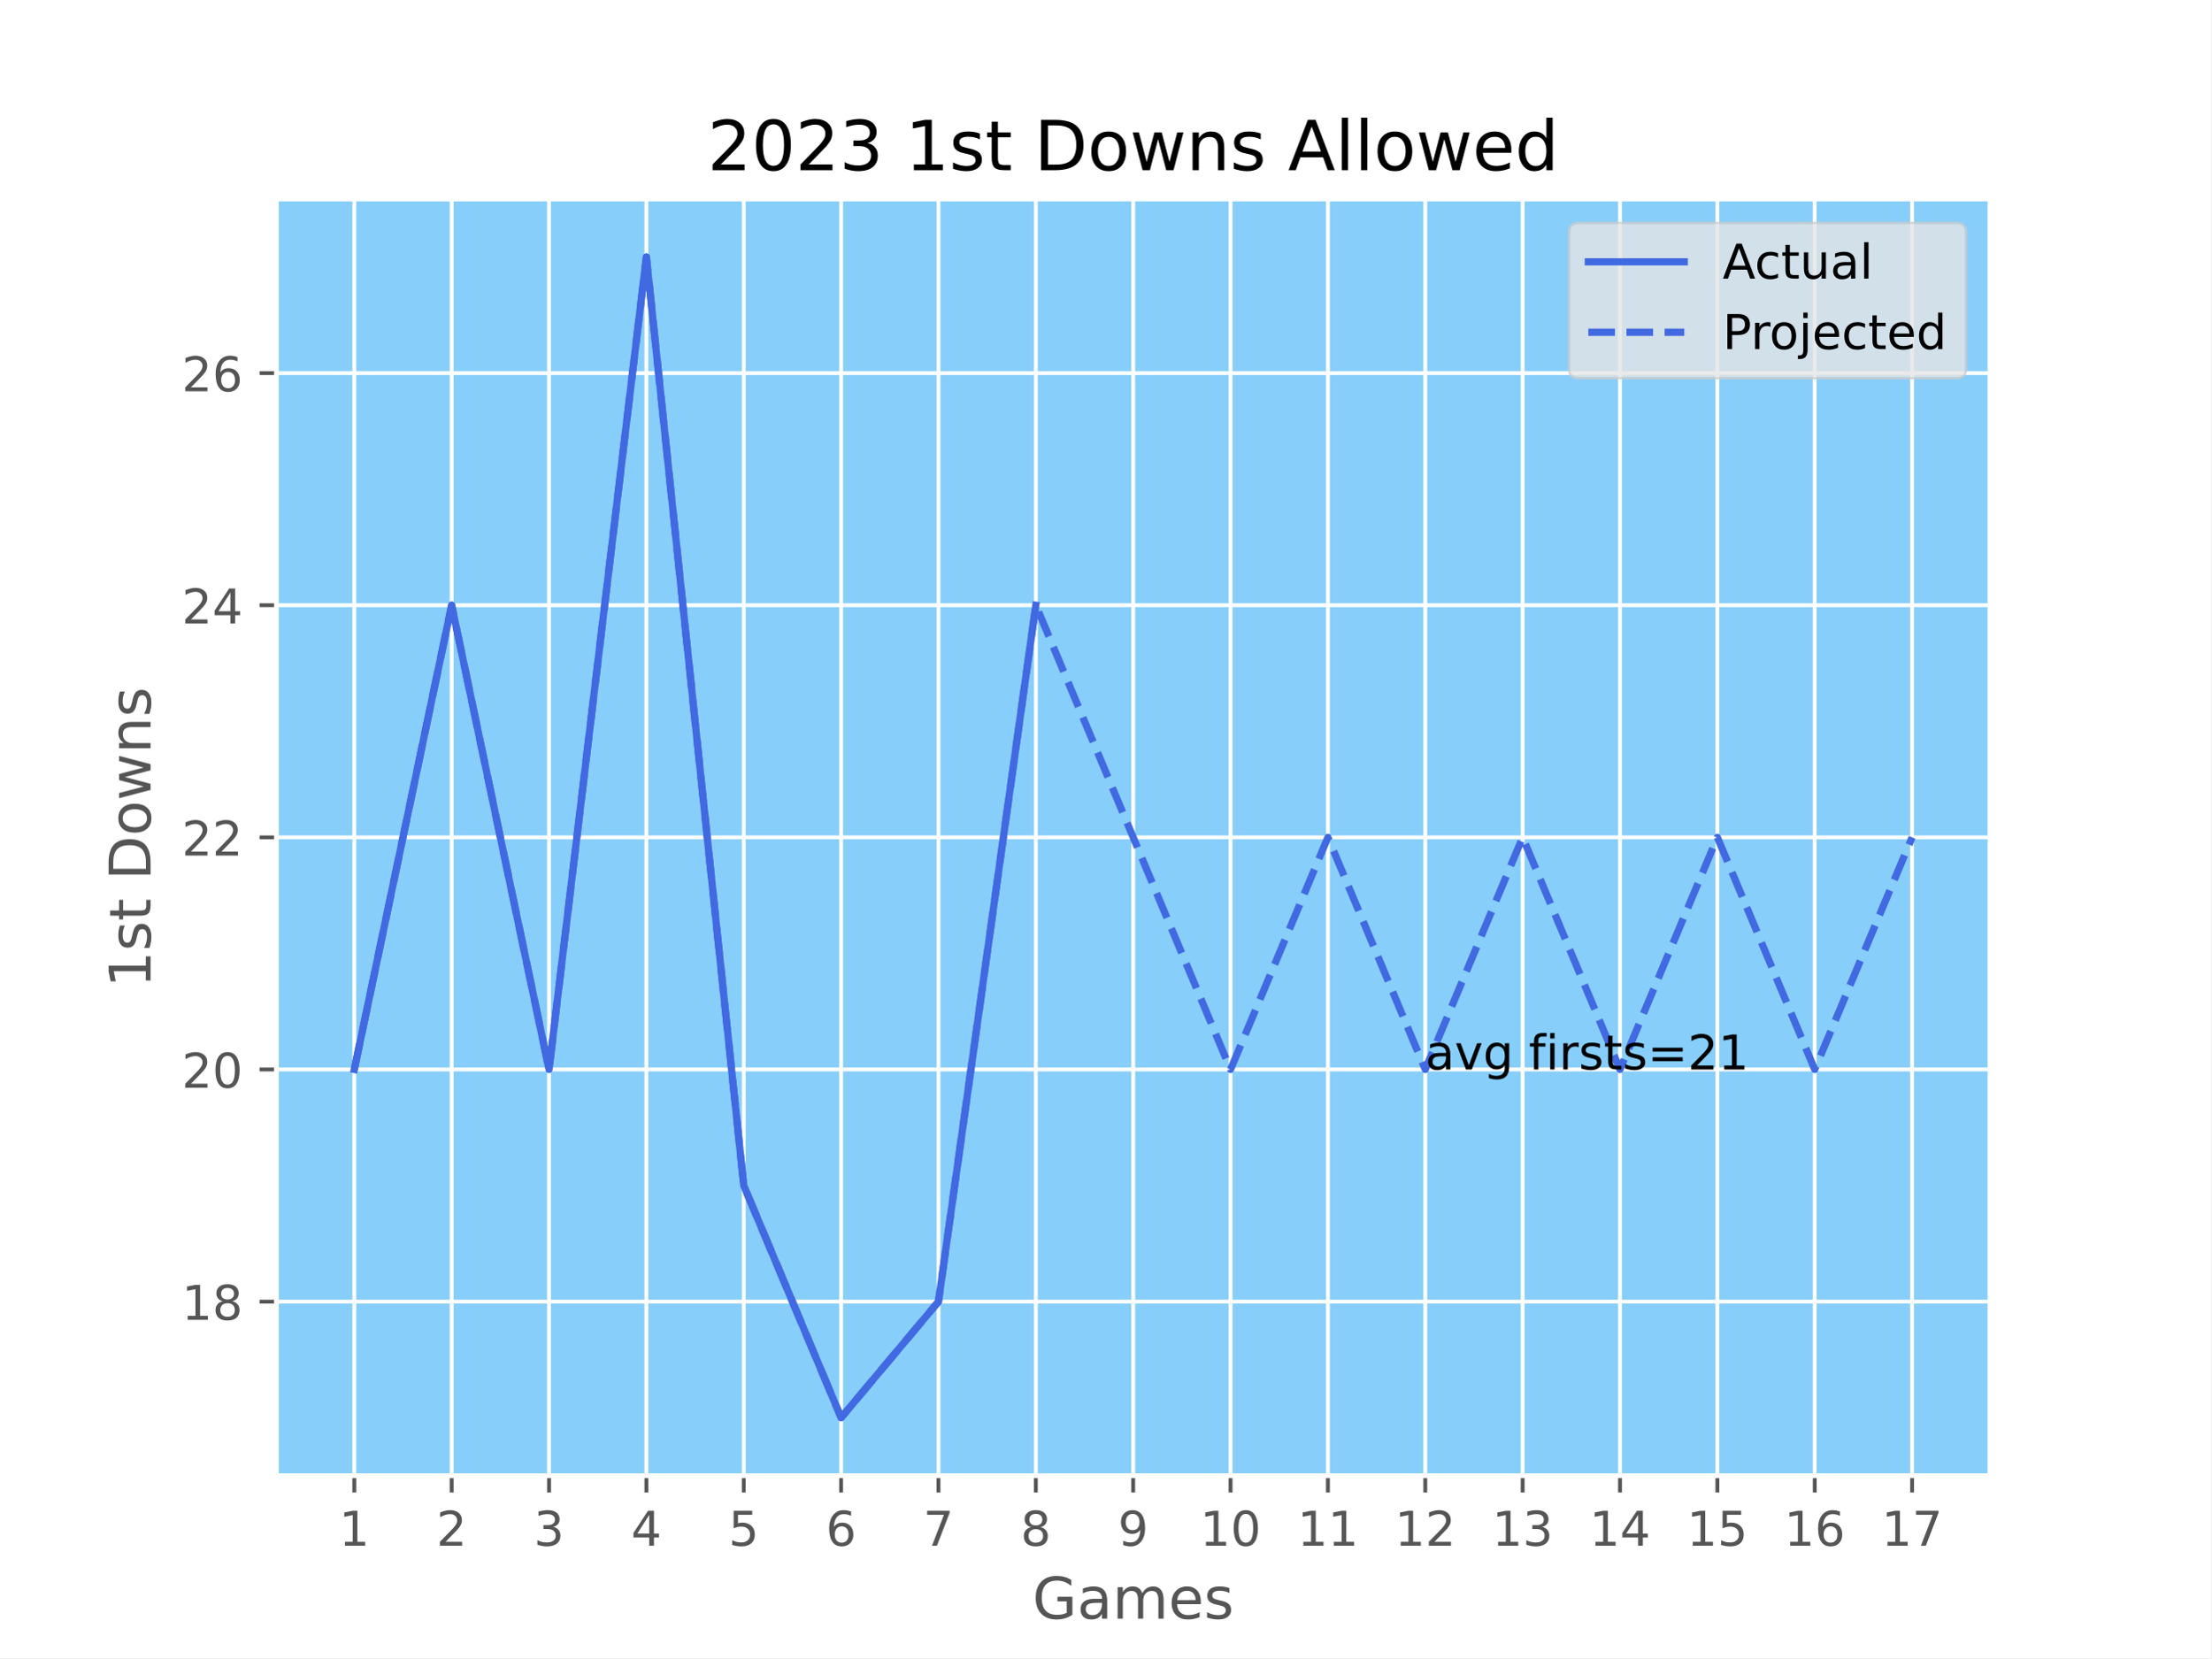
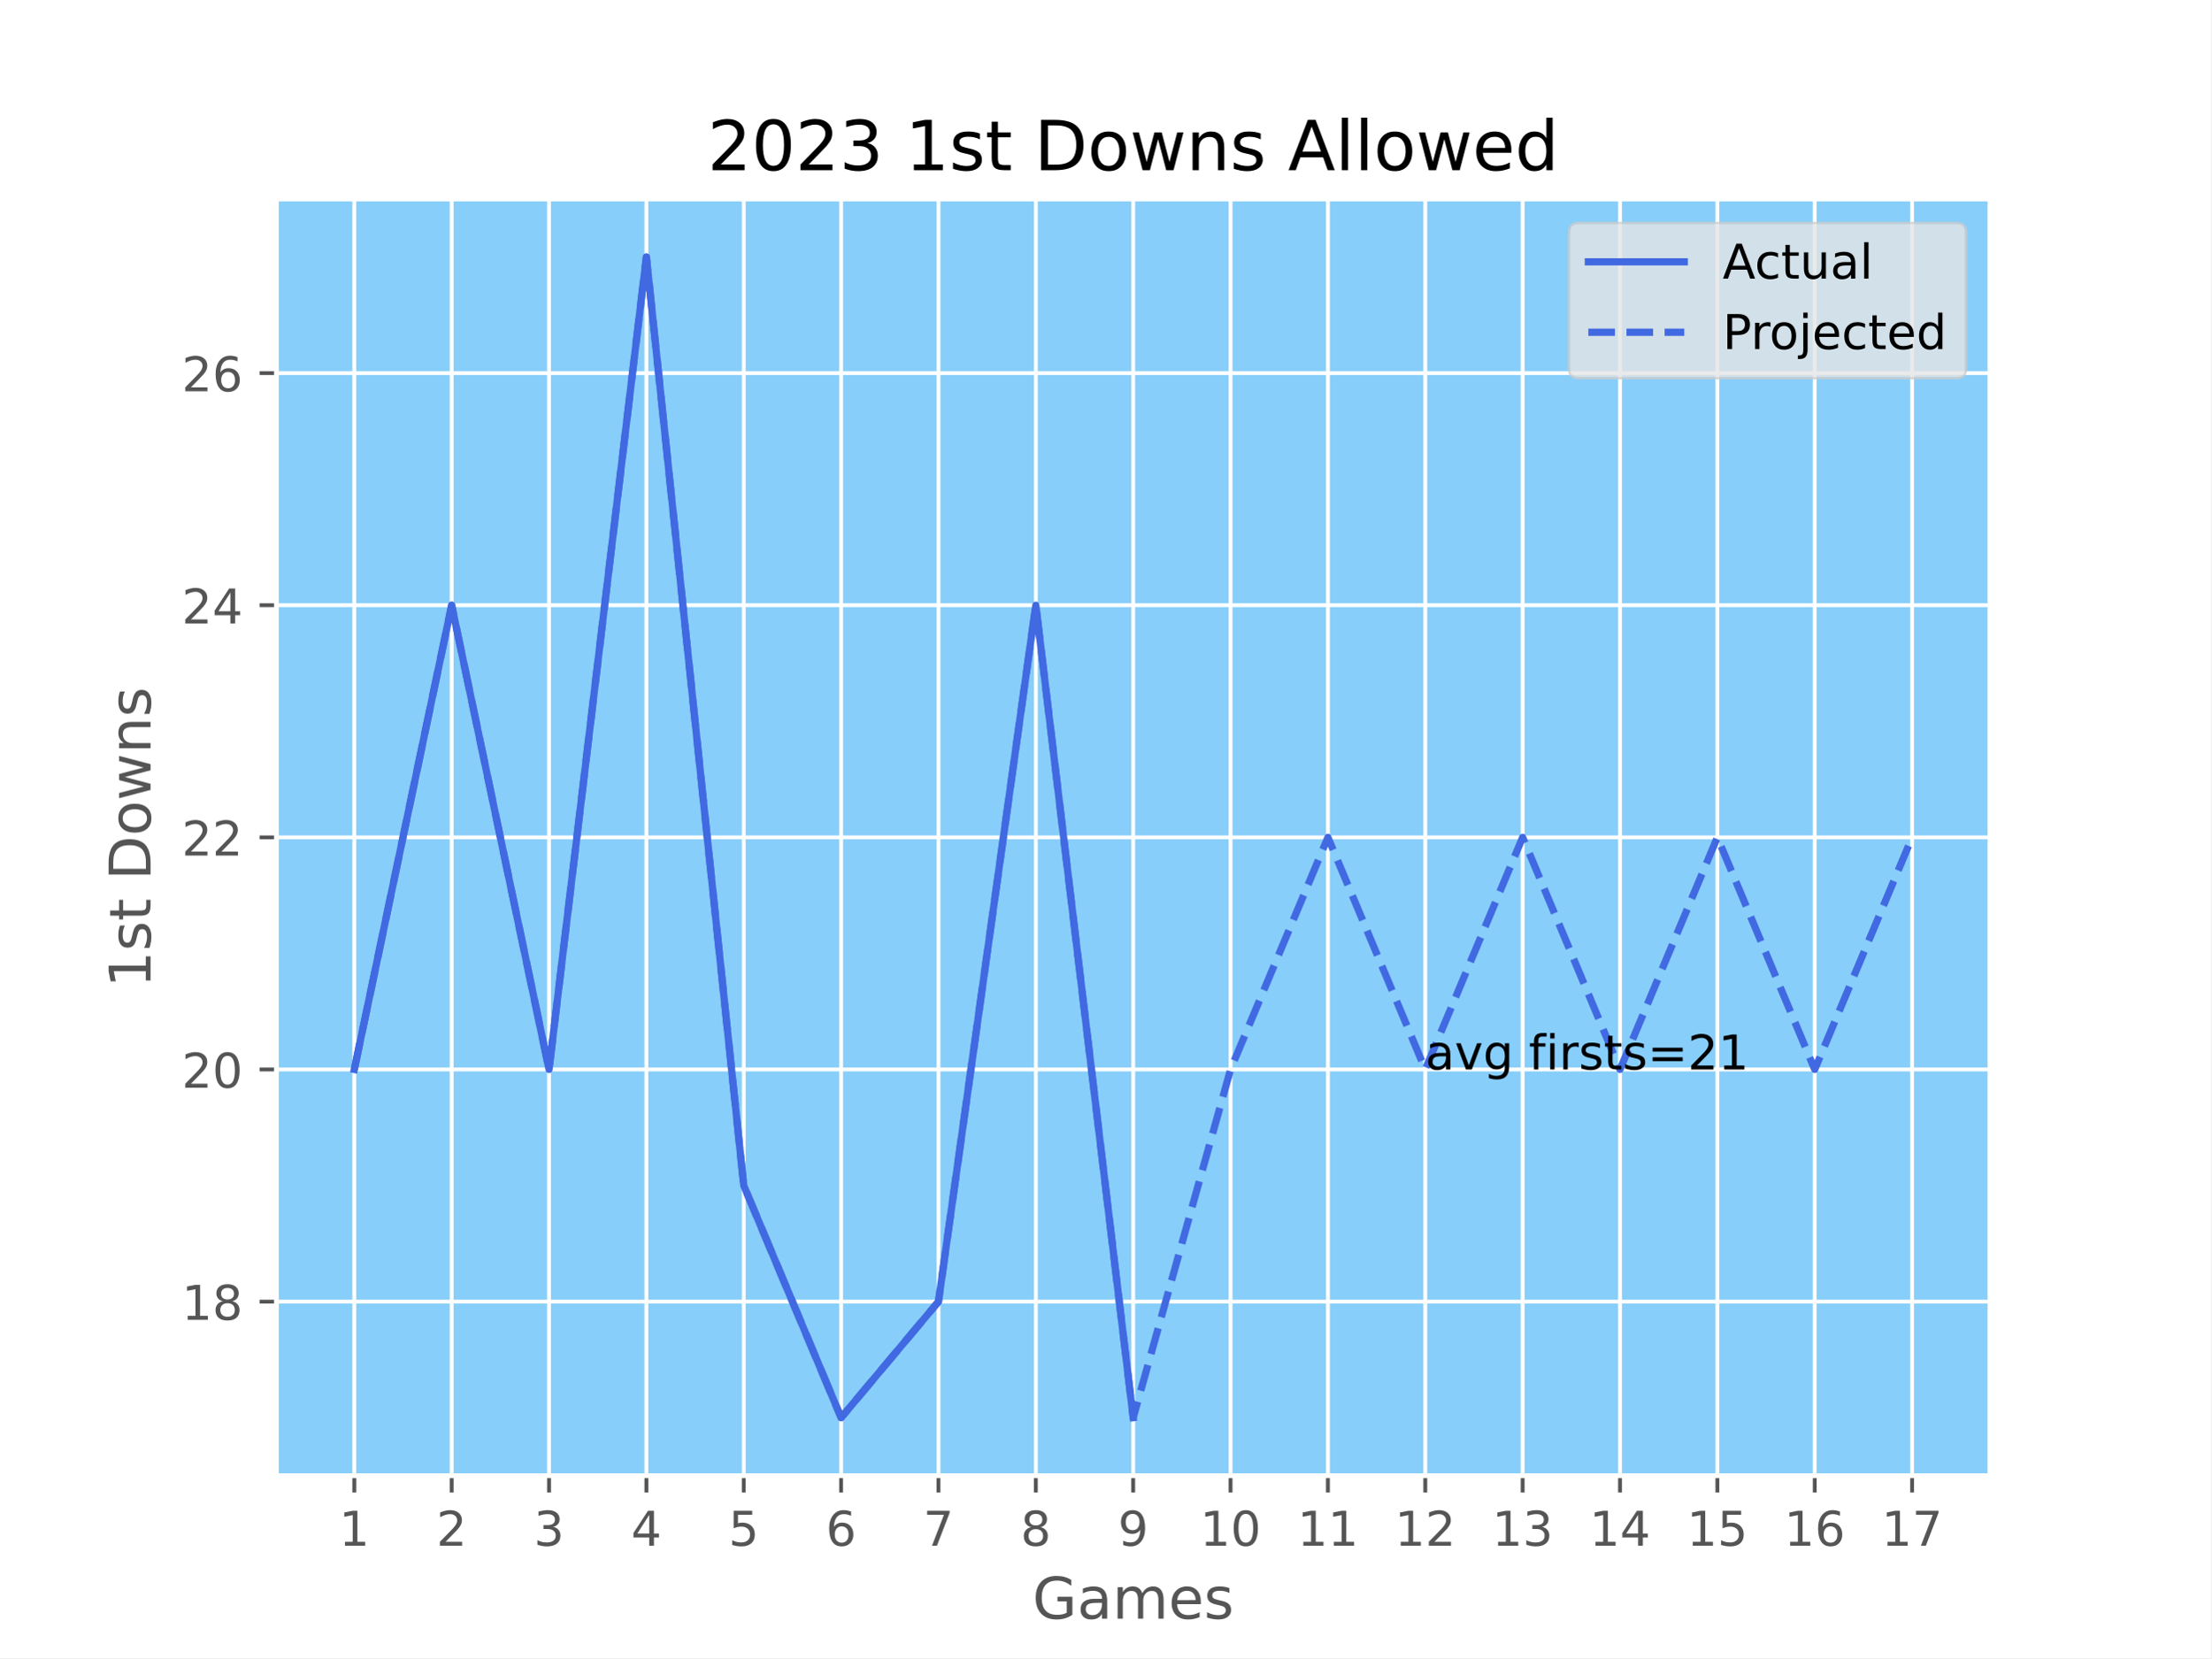
<svg xmlns="http://www.w3.org/2000/svg" xmlns:xlink="http://www.w3.org/1999/xlink" width="460.8pt" height="345.6pt" viewBox="0 0 460.8 345.6" version="1.1">
  <defs>
    <style type="text/css">*{stroke-linejoin: round; stroke-linecap: butt}</style>
  </defs>
  <g id="figure_1">
    <g id="patch_1">
      <path d="M 0 345.6  L 460.8 345.6  L 460.8 0  L 0 0  z " style="fill: #ffffff" />
    </g>
    <g id="axes_1">
      <g id="patch_2">
        <path d="M 57.6 307.584  L 414.72 307.584  L 414.72 41.472  L 57.6 41.472  z " style="fill: #87cefa" />
      </g>
      <g id="matplotlib.axis_1">
        <g id="xtick_1">
          <g id="line2d_1">
-             <path d="M 73.833 307.584  L 73.833 41.472  " clip-path="url(#pf871a8c628)" style="fill: none; stroke: #ffffff; stroke-width: 0.8; stroke-linecap: square" />
+             <path d="M 73.833 307.584  L 73.833 41.472  " clip-path="url(#p7f2a2d3b47)" style="fill: none; stroke: #ffffff; stroke-width: 0.8; stroke-linecap: square" />
          </g>
          <g id="line2d_2">
            <defs>
-               <path id="m448ed2bf64" d="M 0 0  L 0 3.5  " style="stroke: #555555; stroke-width: 0.8" />
+               <path id="md5cf2dadb6" d="M 0 0  L 0 3.5  " style="stroke: #555555; stroke-width: 0.8" />
            </defs>
            <g>
-               <use xlink:href="#m448ed2bf64" x="73.833" y="307.584" style="fill: #555555; stroke: #555555; stroke-width: 0.8" />
+               <use xlink:href="#md5cf2dadb6" x="73.833" y="307.584" style="fill: #555555; stroke: #555555; stroke-width: 0.8" />
            </g>
          </g>
          <g id="text_1">
            <g style="fill: #555555" transform="translate(70.65148 322.1824) scale(0.1 -0.1)">
              <defs>
                <path id="DejaVuSans-31" d="M 794 531  L 1825 531  L 1825 4091  L 703 3866  L 703 4441  L 1819 4666  L 2450 4666  L 2450 531  L 3481 531  L 3481 0  L 794 0  L 794 531  z " transform="scale(0.015625)" />
              </defs>
              <use xlink:href="#DejaVuSans-31" />
            </g>
          </g>
        </g>
        <g id="xtick_2">
          <g id="line2d_3">
-             <path d="M 94.124 307.584  L 94.124 41.472  " clip-path="url(#pf871a8c628)" style="fill: none; stroke: #ffffff; stroke-width: 0.8; stroke-linecap: square" />
+             <path d="M 94.124 307.584  L 94.124 41.472  " clip-path="url(#p7f2a2d3b47)" style="fill: none; stroke: #ffffff; stroke-width: 0.8; stroke-linecap: square" />
          </g>
          <g id="line2d_4">
            <g>
-               <use xlink:href="#m448ed2bf64" x="94.124" y="307.584" style="fill: #555555; stroke: #555555; stroke-width: 0.8" />
+               <use xlink:href="#md5cf2dadb6" x="94.124" y="307.584" style="fill: #555555; stroke: #555555; stroke-width: 0.8" />
            </g>
          </g>
          <g id="text_2">
            <g style="fill: #555555" transform="translate(90.94239 322.1824) scale(0.1 -0.1)">
              <defs>
                <path id="DejaVuSans-32" d="M 1228 531  L 3431 531  L 3431 0  L 469 0  L 469 531  Q 828 903 1448 1529  Q 2069 2156 2228 2338  Q 2531 2678 2651 2914  Q 2772 3150 2772 3378  Q 2772 3750 2511 3984  Q 2250 4219 1831 4219  Q 1534 4219 1204 4116  Q 875 4013 500 3803  L 500 4441  Q 881 4594 1212 4672  Q 1544 4750 1819 4750  Q 2544 4750 2975 4387  Q 3406 4025 3406 3419  Q 3406 3131 3298 2873  Q 3191 2616 2906 2266  Q 2828 2175 2409 1742  Q 1991 1309 1228 531  z " transform="scale(0.015625)" />
              </defs>
              <use xlink:href="#DejaVuSans-32" />
            </g>
          </g>
        </g>
        <g id="xtick_3">
          <g id="line2d_5">
-             <path d="M 114.415 307.584  L 114.415 41.472  " clip-path="url(#pf871a8c628)" style="fill: none; stroke: #ffffff; stroke-width: 0.8; stroke-linecap: square" />
+             <path d="M 114.415 307.584  L 114.415 41.472  " clip-path="url(#p7f2a2d3b47)" style="fill: none; stroke: #ffffff; stroke-width: 0.8; stroke-linecap: square" />
          </g>
          <g id="line2d_6">
            <g>
-               <use xlink:href="#m448ed2bf64" x="114.415" y="307.584" style="fill: #555555; stroke: #555555; stroke-width: 0.8" />
+               <use xlink:href="#md5cf2dadb6" x="114.415" y="307.584" style="fill: #555555; stroke: #555555; stroke-width: 0.8" />
            </g>
          </g>
          <g id="text_3">
            <g style="fill: #555555" transform="translate(111.2333 322.1824) scale(0.1 -0.1)">
              <defs>
                <path id="DejaVuSans-33" d="M 2597 2516  Q 3050 2419 3304 2112  Q 3559 1806 3559 1356  Q 3559 666 3084 287  Q 2609 -91 1734 -91  Q 1441 -91 1130 -33  Q 819 25 488 141  L 488 750  Q 750 597 1062 519  Q 1375 441 1716 441  Q 2309 441 2620 675  Q 2931 909 2931 1356  Q 2931 1769 2642 2001  Q 2353 2234 1838 2234  L 1294 2234  L 1294 2753  L 1863 2753  Q 2328 2753 2575 2939  Q 2822 3125 2822 3475  Q 2822 3834 2567 4026  Q 2313 4219 1838 4219  Q 1578 4219 1281 4162  Q 984 4106 628 3988  L 628 4550  Q 988 4650 1302 4700  Q 1616 4750 1894 4750  Q 2613 4750 3031 4423  Q 3450 4097 3450 3541  Q 3450 3153 3228 2886  Q 3006 2619 2597 2516  z " transform="scale(0.015625)" />
              </defs>
              <use xlink:href="#DejaVuSans-33" />
            </g>
          </g>
        </g>
        <g id="xtick_4">
          <g id="line2d_7">
-             <path d="M 134.705 307.584  L 134.705 41.472  " clip-path="url(#pf871a8c628)" style="fill: none; stroke: #ffffff; stroke-width: 0.8; stroke-linecap: square" />
+             <path d="M 134.705 307.584  L 134.705 41.472  " clip-path="url(#p7f2a2d3b47)" style="fill: none; stroke: #ffffff; stroke-width: 0.8; stroke-linecap: square" />
          </g>
          <g id="line2d_8">
            <g>
-               <use xlink:href="#m448ed2bf64" x="134.705" y="307.584" style="fill: #555555; stroke: #555555; stroke-width: 0.8" />
+               <use xlink:href="#md5cf2dadb6" x="134.705" y="307.584" style="fill: #555555; stroke: #555555; stroke-width: 0.8" />
            </g>
          </g>
          <g id="text_4">
            <g style="fill: #555555" transform="translate(131.5242 322.1824) scale(0.1 -0.1)">
              <defs>
                <path id="DejaVuSans-34" d="M 2419 4116  L 825 1625  L 2419 1625  L 2419 4116  z M 2253 4666  L 3047 4666  L 3047 1625  L 3713 1625  L 3713 1100  L 3047 1100  L 3047 0  L 2419 0  L 2419 1100  L 313 1100  L 313 1709  L 2253 4666  z " transform="scale(0.015625)" />
              </defs>
              <use xlink:href="#DejaVuSans-34" />
            </g>
          </g>
        </g>
        <g id="xtick_5">
          <g id="line2d_9">
-             <path d="M 154.996 307.584  L 154.996 41.472  " clip-path="url(#pf871a8c628)" style="fill: none; stroke: #ffffff; stroke-width: 0.8; stroke-linecap: square" />
+             <path d="M 154.996 307.584  L 154.996 41.472  " clip-path="url(#p7f2a2d3b47)" style="fill: none; stroke: #ffffff; stroke-width: 0.8; stroke-linecap: square" />
          </g>
          <g id="line2d_10">
            <g>
-               <use xlink:href="#m448ed2bf64" x="154.996" y="307.584" style="fill: #555555; stroke: #555555; stroke-width: 0.8" />
+               <use xlink:href="#md5cf2dadb6" x="154.996" y="307.584" style="fill: #555555; stroke: #555555; stroke-width: 0.8" />
            </g>
          </g>
          <g id="text_5">
            <g style="fill: #555555" transform="translate(151.8151 322.1824) scale(0.1 -0.1)">
              <defs>
                <path id="DejaVuSans-35" d="M 691 4666  L 3169 4666  L 3169 4134  L 1269 4134  L 1269 2991  Q 1406 3038 1543 3061  Q 1681 3084 1819 3084  Q 2600 3084 3056 2656  Q 3513 2228 3513 1497  Q 3513 744 3044 326  Q 2575 -91 1722 -91  Q 1428 -91 1123 -41  Q 819 9 494 109  L 494 744  Q 775 591 1075 516  Q 1375 441 1709 441  Q 2250 441 2565 725  Q 2881 1009 2881 1497  Q 2881 1984 2565 2268  Q 2250 2553 1709 2553  Q 1456 2553 1204 2497  Q 953 2441 691 2322  L 691 4666  z " transform="scale(0.015625)" />
              </defs>
              <use xlink:href="#DejaVuSans-35" />
            </g>
          </g>
        </g>
        <g id="xtick_6">
          <g id="line2d_11">
-             <path d="M 175.287 307.584  L 175.287 41.472  " clip-path="url(#pf871a8c628)" style="fill: none; stroke: #ffffff; stroke-width: 0.8; stroke-linecap: square" />
+             <path d="M 175.287 307.584  L 175.287 41.472  " clip-path="url(#p7f2a2d3b47)" style="fill: none; stroke: #ffffff; stroke-width: 0.8; stroke-linecap: square" />
          </g>
          <g id="line2d_12">
            <g>
-               <use xlink:href="#m448ed2bf64" x="175.287" y="307.584" style="fill: #555555; stroke: #555555; stroke-width: 0.8" />
+               <use xlink:href="#md5cf2dadb6" x="175.287" y="307.584" style="fill: #555555; stroke: #555555; stroke-width: 0.8" />
            </g>
          </g>
          <g id="text_6">
            <g style="fill: #555555" transform="translate(172.106 322.1824) scale(0.1 -0.1)">
              <defs>
                <path id="DejaVuSans-36" d="M 2113 2584  Q 1688 2584 1439 2293  Q 1191 2003 1191 1497  Q 1191 994 1439 701  Q 1688 409 2113 409  Q 2538 409 2786 701  Q 3034 994 3034 1497  Q 3034 2003 2786 2293  Q 2538 2584 2113 2584  z M 3366 4563  L 3366 3988  Q 3128 4100 2886 4159  Q 2644 4219 2406 4219  Q 1781 4219 1451 3797  Q 1122 3375 1075 2522  Q 1259 2794 1537 2939  Q 1816 3084 2150 3084  Q 2853 3084 3261 2657  Q 3669 2231 3669 1497  Q 3669 778 3244 343  Q 2819 -91 2113 -91  Q 1303 -91 875 529  Q 447 1150 447 2328  Q 447 3434 972 4092  Q 1497 4750 2381 4750  Q 2619 4750 2861 4703  Q 3103 4656 3366 4563  z " transform="scale(0.015625)" />
              </defs>
              <use xlink:href="#DejaVuSans-36" />
            </g>
          </g>
        </g>
        <g id="xtick_7">
          <g id="line2d_13">
-             <path d="M 195.578 307.584  L 195.578 41.472  " clip-path="url(#pf871a8c628)" style="fill: none; stroke: #ffffff; stroke-width: 0.8; stroke-linecap: square" />
+             <path d="M 195.578 307.584  L 195.578 41.472  " clip-path="url(#p7f2a2d3b47)" style="fill: none; stroke: #ffffff; stroke-width: 0.8; stroke-linecap: square" />
          </g>
          <g id="line2d_14">
            <g>
-               <use xlink:href="#m448ed2bf64" x="195.578" y="307.584" style="fill: #555555; stroke: #555555; stroke-width: 0.8" />
+               <use xlink:href="#md5cf2dadb6" x="195.578" y="307.584" style="fill: #555555; stroke: #555555; stroke-width: 0.8" />
            </g>
          </g>
          <g id="text_7">
            <g style="fill: #555555" transform="translate(192.3969 322.1824) scale(0.1 -0.1)">
              <defs>
                <path id="DejaVuSans-37" d="M 525 4666  L 3525 4666  L 3525 4397  L 1831 0  L 1172 0  L 2766 4134  L 525 4134  L 525 4666  z " transform="scale(0.015625)" />
              </defs>
              <use xlink:href="#DejaVuSans-37" />
            </g>
          </g>
        </g>
        <g id="xtick_8">
          <g id="line2d_15">
-             <path d="M 215.869 307.584  L 215.869 41.472  " clip-path="url(#pf871a8c628)" style="fill: none; stroke: #ffffff; stroke-width: 0.8; stroke-linecap: square" />
+             <path d="M 215.869 307.584  L 215.869 41.472  " clip-path="url(#p7f2a2d3b47)" style="fill: none; stroke: #ffffff; stroke-width: 0.8; stroke-linecap: square" />
          </g>
          <g id="line2d_16">
            <g>
-               <use xlink:href="#m448ed2bf64" x="215.869" y="307.584" style="fill: #555555; stroke: #555555; stroke-width: 0.8" />
+               <use xlink:href="#md5cf2dadb6" x="215.869" y="307.584" style="fill: #555555; stroke: #555555; stroke-width: 0.8" />
            </g>
          </g>
          <g id="text_8">
            <g style="fill: #555555" transform="translate(212.6878 322.1824) scale(0.1 -0.1)">
              <defs>
                <path id="DejaVuSans-38" d="M 2034 2216  Q 1584 2216 1326 1975  Q 1069 1734 1069 1313  Q 1069 891 1326 650  Q 1584 409 2034 409  Q 2484 409 2743 651  Q 3003 894 3003 1313  Q 3003 1734 2745 1975  Q 2488 2216 2034 2216  z M 1403 2484  Q 997 2584 770 2862  Q 544 3141 544 3541  Q 544 4100 942 4425  Q 1341 4750 2034 4750  Q 2731 4750 3128 4425  Q 3525 4100 3525 3541  Q 3525 3141 3298 2862  Q 3072 2584 2669 2484  Q 3125 2378 3379 2068  Q 3634 1759 3634 1313  Q 3634 634 3220 271  Q 2806 -91 2034 -91  Q 1263 -91 848 271  Q 434 634 434 1313  Q 434 1759 690 2068  Q 947 2378 1403 2484  z M 1172 3481  Q 1172 3119 1398 2916  Q 1625 2713 2034 2713  Q 2441 2713 2670 2916  Q 2900 3119 2900 3481  Q 2900 3844 2670 4047  Q 2441 4250 2034 4250  Q 1625 4250 1398 4047  Q 1172 3844 1172 3481  z " transform="scale(0.015625)" />
              </defs>
              <use xlink:href="#DejaVuSans-38" />
            </g>
          </g>
        </g>
        <g id="xtick_9">
          <g id="line2d_17">
-             <path d="M 236.16 307.584  L 236.16 41.472  " clip-path="url(#pf871a8c628)" style="fill: none; stroke: #ffffff; stroke-width: 0.8; stroke-linecap: square" />
+             <path d="M 236.16 307.584  L 236.16 41.472  " clip-path="url(#p7f2a2d3b47)" style="fill: none; stroke: #ffffff; stroke-width: 0.8; stroke-linecap: square" />
          </g>
          <g id="line2d_18">
            <g>
-               <use xlink:href="#m448ed2bf64" x="236.16" y="307.584" style="fill: #555555; stroke: #555555; stroke-width: 0.8" />
+               <use xlink:href="#md5cf2dadb6" x="236.16" y="307.584" style="fill: #555555; stroke: #555555; stroke-width: 0.8" />
            </g>
          </g>
          <g id="text_9">
            <g style="fill: #555555" transform="translate(232.9787 322.1824) scale(0.1 -0.1)">
              <defs>
                <path id="DejaVuSans-39" d="M 703 97  L 703 672  Q 941 559 1184 500  Q 1428 441 1663 441  Q 2288 441 2617 861  Q 2947 1281 2994 2138  Q 2813 1869 2534 1725  Q 2256 1581 1919 1581  Q 1219 1581 811 2004  Q 403 2428 403 3163  Q 403 3881 828 4315  Q 1253 4750 1959 4750  Q 2769 4750 3195 4129  Q 3622 3509 3622 2328  Q 3622 1225 3098 567  Q 2575 -91 1691 -91  Q 1453 -91 1209 -44  Q 966 3 703 97  z M 1959 2075  Q 2384 2075 2632 2365  Q 2881 2656 2881 3163  Q 2881 3666 2632 3958  Q 2384 4250 1959 4250  Q 1534 4250 1286 3958  Q 1038 3666 1038 3163  Q 1038 2656 1286 2365  Q 1534 2075 1959 2075  z " transform="scale(0.015625)" />
              </defs>
              <use xlink:href="#DejaVuSans-39" />
            </g>
          </g>
        </g>
        <g id="xtick_10">
          <g id="line2d_19">
-             <path d="M 256.451 307.584  L 256.451 41.472  " clip-path="url(#pf871a8c628)" style="fill: none; stroke: #ffffff; stroke-width: 0.8; stroke-linecap: square" />
+             <path d="M 256.451 307.584  L 256.451 41.472  " clip-path="url(#p7f2a2d3b47)" style="fill: none; stroke: #ffffff; stroke-width: 0.8; stroke-linecap: square" />
          </g>
          <g id="line2d_20">
            <g>
-               <use xlink:href="#m448ed2bf64" x="256.451" y="307.584" style="fill: #555555; stroke: #555555; stroke-width: 0.8" />
+               <use xlink:href="#md5cf2dadb6" x="256.451" y="307.584" style="fill: #555555; stroke: #555555; stroke-width: 0.8" />
            </g>
          </g>
          <g id="text_10">
            <g style="fill: #555555" transform="translate(250.0884 322.1824) scale(0.1 -0.1)">
              <defs>
                <path id="DejaVuSans-30" d="M 2034 4250  Q 1547 4250 1301 3770  Q 1056 3291 1056 2328  Q 1056 1369 1301 889  Q 1547 409 2034 409  Q 2525 409 2770 889  Q 3016 1369 3016 2328  Q 3016 3291 2770 3770  Q 2525 4250 2034 4250  z M 2034 4750  Q 2819 4750 3233 4129  Q 3647 3509 3647 2328  Q 3647 1150 3233 529  Q 2819 -91 2034 -91  Q 1250 -91 836 529  Q 422 1150 422 2328  Q 422 3509 836 4129  Q 1250 4750 2034 4750  z " transform="scale(0.015625)" />
              </defs>
              <use xlink:href="#DejaVuSans-31" />
              <use xlink:href="#DejaVuSans-30" x="63.623" />
            </g>
          </g>
        </g>
        <g id="xtick_11">
          <g id="line2d_21">
-             <path d="M 276.742 307.584  L 276.742 41.472  " clip-path="url(#pf871a8c628)" style="fill: none; stroke: #ffffff; stroke-width: 0.8; stroke-linecap: square" />
+             <path d="M 276.742 307.584  L 276.742 41.472  " clip-path="url(#p7f2a2d3b47)" style="fill: none; stroke: #ffffff; stroke-width: 0.8; stroke-linecap: square" />
          </g>
          <g id="line2d_22">
            <g>
-               <use xlink:href="#m448ed2bf64" x="276.742" y="307.584" style="fill: #555555; stroke: #555555; stroke-width: 0.8" />
+               <use xlink:href="#md5cf2dadb6" x="276.742" y="307.584" style="fill: #555555; stroke: #555555; stroke-width: 0.8" />
            </g>
          </g>
          <g id="text_11">
            <g style="fill: #555555" transform="translate(270.3793 322.1824) scale(0.1 -0.1)">
              <use xlink:href="#DejaVuSans-31" />
              <use xlink:href="#DejaVuSans-31" x="63.623" />
            </g>
          </g>
        </g>
        <g id="xtick_12">
          <g id="line2d_23">
-             <path d="M 297.033 307.584  L 297.033 41.472  " clip-path="url(#pf871a8c628)" style="fill: none; stroke: #ffffff; stroke-width: 0.8; stroke-linecap: square" />
+             <path d="M 297.033 307.584  L 297.033 41.472  " clip-path="url(#p7f2a2d3b47)" style="fill: none; stroke: #ffffff; stroke-width: 0.8; stroke-linecap: square" />
          </g>
          <g id="line2d_24">
            <g>
-               <use xlink:href="#m448ed2bf64" x="297.033" y="307.584" style="fill: #555555; stroke: #555555; stroke-width: 0.8" />
+               <use xlink:href="#md5cf2dadb6" x="297.033" y="307.584" style="fill: #555555; stroke: #555555; stroke-width: 0.8" />
            </g>
          </g>
          <g id="text_12">
            <g style="fill: #555555" transform="translate(290.6702 322.1824) scale(0.1 -0.1)">
              <use xlink:href="#DejaVuSans-31" />
              <use xlink:href="#DejaVuSans-32" x="63.623" />
            </g>
          </g>
        </g>
        <g id="xtick_13">
          <g id="line2d_25">
-             <path d="M 317.324 307.584  L 317.324 41.472  " clip-path="url(#pf871a8c628)" style="fill: none; stroke: #ffffff; stroke-width: 0.8; stroke-linecap: square" />
+             <path d="M 317.324 307.584  L 317.324 41.472  " clip-path="url(#p7f2a2d3b47)" style="fill: none; stroke: #ffffff; stroke-width: 0.8; stroke-linecap: square" />
          </g>
          <g id="line2d_26">
            <g>
-               <use xlink:href="#m448ed2bf64" x="317.324" y="307.584" style="fill: #555555; stroke: #555555; stroke-width: 0.8" />
+               <use xlink:href="#md5cf2dadb6" x="317.324" y="307.584" style="fill: #555555; stroke: #555555; stroke-width: 0.8" />
            </g>
          </g>
          <g id="text_13">
            <g style="fill: #555555" transform="translate(310.9611 322.1824) scale(0.1 -0.1)">
              <use xlink:href="#DejaVuSans-31" />
              <use xlink:href="#DejaVuSans-33" x="63.623" />
            </g>
          </g>
        </g>
        <g id="xtick_14">
          <g id="line2d_27">
-             <path d="M 337.615 307.584  L 337.615 41.472  " clip-path="url(#pf871a8c628)" style="fill: none; stroke: #ffffff; stroke-width: 0.8; stroke-linecap: square" />
+             <path d="M 337.615 307.584  L 337.615 41.472  " clip-path="url(#p7f2a2d3b47)" style="fill: none; stroke: #ffffff; stroke-width: 0.8; stroke-linecap: square" />
          </g>
          <g id="line2d_28">
            <g>
-               <use xlink:href="#m448ed2bf64" x="337.615" y="307.584" style="fill: #555555; stroke: #555555; stroke-width: 0.8" />
+               <use xlink:href="#md5cf2dadb6" x="337.615" y="307.584" style="fill: #555555; stroke: #555555; stroke-width: 0.8" />
            </g>
          </g>
          <g id="text_14">
            <g style="fill: #555555" transform="translate(331.252 322.1824) scale(0.1 -0.1)">
              <use xlink:href="#DejaVuSans-31" />
              <use xlink:href="#DejaVuSans-34" x="63.623" />
            </g>
          </g>
        </g>
        <g id="xtick_15">
          <g id="line2d_29">
-             <path d="M 357.905 307.584  L 357.905 41.472  " clip-path="url(#pf871a8c628)" style="fill: none; stroke: #ffffff; stroke-width: 0.8; stroke-linecap: square" />
+             <path d="M 357.905 307.584  L 357.905 41.472  " clip-path="url(#p7f2a2d3b47)" style="fill: none; stroke: #ffffff; stroke-width: 0.8; stroke-linecap: square" />
          </g>
          <g id="line2d_30">
            <g>
-               <use xlink:href="#m448ed2bf64" x="357.905" y="307.584" style="fill: #555555; stroke: #555555; stroke-width: 0.8" />
+               <use xlink:href="#md5cf2dadb6" x="357.905" y="307.584" style="fill: #555555; stroke: #555555; stroke-width: 0.8" />
            </g>
          </g>
          <g id="text_15">
            <g style="fill: #555555" transform="translate(351.543 322.1824) scale(0.1 -0.1)">
              <use xlink:href="#DejaVuSans-31" />
              <use xlink:href="#DejaVuSans-35" x="63.623" />
            </g>
          </g>
        </g>
        <g id="xtick_16">
          <g id="line2d_31">
-             <path d="M 378.196 307.584  L 378.196 41.472  " clip-path="url(#pf871a8c628)" style="fill: none; stroke: #ffffff; stroke-width: 0.8; stroke-linecap: square" />
+             <path d="M 378.196 307.584  L 378.196 41.472  " clip-path="url(#p7f2a2d3b47)" style="fill: none; stroke: #ffffff; stroke-width: 0.8; stroke-linecap: square" />
          </g>
          <g id="line2d_32">
            <g>
-               <use xlink:href="#m448ed2bf64" x="378.196" y="307.584" style="fill: #555555; stroke: #555555; stroke-width: 0.8" />
+               <use xlink:href="#md5cf2dadb6" x="378.196" y="307.584" style="fill: #555555; stroke: #555555; stroke-width: 0.8" />
            </g>
          </g>
          <g id="text_16">
            <g style="fill: #555555" transform="translate(371.8339 322.1824) scale(0.1 -0.1)">
              <use xlink:href="#DejaVuSans-31" />
              <use xlink:href="#DejaVuSans-36" x="63.623" />
            </g>
          </g>
        </g>
        <g id="xtick_17">
          <g id="line2d_33">
-             <path d="M 398.487 307.584  L 398.487 41.472  " clip-path="url(#pf871a8c628)" style="fill: none; stroke: #ffffff; stroke-width: 0.8; stroke-linecap: square" />
+             <path d="M 398.487 307.584  L 398.487 41.472  " clip-path="url(#p7f2a2d3b47)" style="fill: none; stroke: #ffffff; stroke-width: 0.8; stroke-linecap: square" />
          </g>
          <g id="line2d_34">
            <g>
-               <use xlink:href="#m448ed2bf64" x="398.487" y="307.584" style="fill: #555555; stroke: #555555; stroke-width: 0.8" />
+               <use xlink:href="#md5cf2dadb6" x="398.487" y="307.584" style="fill: #555555; stroke: #555555; stroke-width: 0.8" />
            </g>
          </g>
          <g id="text_17">
            <g style="fill: #555555" transform="translate(392.1248 322.1824) scale(0.1 -0.1)">
              <use xlink:href="#DejaVuSans-31" />
              <use xlink:href="#DejaVuSans-37" x="63.623" />
            </g>
          </g>
        </g>
        <g id="text_18">
          <g style="fill: #555555" transform="translate(215.1722 337.3802) scale(0.12 -0.12)">
            <defs>
              <path id="DejaVuSans-47" d="M 3809 666  L 3809 1919  L 2778 1919  L 2778 2438  L 4434 2438  L 4434 434  Q 4069 175 3628 42  Q 3188 -91 2688 -91  Q 1594 -91 976 548  Q 359 1188 359 2328  Q 359 3472 976 4111  Q 1594 4750 2688 4750  Q 3144 4750 3555 4637  Q 3966 4525 4313 4306  L 4313 3634  Q 3963 3931 3569 4081  Q 3175 4231 2741 4231  Q 1884 4231 1454 3753  Q 1025 3275 1025 2328  Q 1025 1384 1454 906  Q 1884 428 2741 428  Q 3075 428 3337 486  Q 3600 544 3809 666  z " transform="scale(0.015625)" />
              <path id="DejaVuSans-61" d="M 2194 1759  Q 1497 1759 1228 1600  Q 959 1441 959 1056  Q 959 750 1161 570  Q 1363 391 1709 391  Q 2188 391 2477 730  Q 2766 1069 2766 1631  L 2766 1759  L 2194 1759  z M 3341 1997  L 3341 0  L 2766 0  L 2766 531  Q 2569 213 2275 61  Q 1981 -91 1556 -91  Q 1019 -91 701 211  Q 384 513 384 1019  Q 384 1609 779 1909  Q 1175 2209 1959 2209  L 2766 2209  L 2766 2266  Q 2766 2663 2505 2880  Q 2244 3097 1772 3097  Q 1472 3097 1187 3025  Q 903 2953 641 2809  L 641 3341  Q 956 3463 1253 3523  Q 1550 3584 1831 3584  Q 2591 3584 2966 3190  Q 3341 2797 3341 1997  z " transform="scale(0.015625)" />
              <path id="DejaVuSans-6d" d="M 3328 2828  Q 3544 3216 3844 3400  Q 4144 3584 4550 3584  Q 5097 3584 5394 3201  Q 5691 2819 5691 2113  L 5691 0  L 5113 0  L 5113 2094  Q 5113 2597 4934 2840  Q 4756 3084 4391 3084  Q 3944 3084 3684 2787  Q 3425 2491 3425 1978  L 3425 0  L 2847 0  L 2847 2094  Q 2847 2600 2669 2842  Q 2491 3084 2119 3084  Q 1678 3084 1418 2786  Q 1159 2488 1159 1978  L 1159 0  L 581 0  L 581 3500  L 1159 3500  L 1159 2956  Q 1356 3278 1631 3431  Q 1906 3584 2284 3584  Q 2666 3584 2933 3390  Q 3200 3197 3328 2828  z " transform="scale(0.015625)" />
              <path id="DejaVuSans-65" d="M 3597 1894  L 3597 1613  L 953 1613  Q 991 1019 1311 708  Q 1631 397 2203 397  Q 2534 397 2845 478  Q 3156 559 3463 722  L 3463 178  Q 3153 47 2828 -22  Q 2503 -91 2169 -91  Q 1331 -91 842 396  Q 353 884 353 1716  Q 353 2575 817 3079  Q 1281 3584 2069 3584  Q 2775 3584 3186 3129  Q 3597 2675 3597 1894  z M 3022 2063  Q 3016 2534 2758 2815  Q 2500 3097 2075 3097  Q 1594 3097 1305 2825  Q 1016 2553 972 2059  L 3022 2063  z " transform="scale(0.015625)" />
              <path id="DejaVuSans-73" d="M 2834 3397  L 2834 2853  Q 2591 2978 2328 3040  Q 2066 3103 1784 3103  Q 1356 3103 1142 2972  Q 928 2841 928 2578  Q 928 2378 1081 2264  Q 1234 2150 1697 2047  L 1894 2003  Q 2506 1872 2764 1633  Q 3022 1394 3022 966  Q 3022 478 2636 193  Q 2250 -91 1575 -91  Q 1294 -91 989 -36  Q 684 19 347 128  L 347 722  Q 666 556 975 473  Q 1284 391 1588 391  Q 1994 391 2212 530  Q 2431 669 2431 922  Q 2431 1156 2273 1281  Q 2116 1406 1581 1522  L 1381 1569  Q 847 1681 609 1914  Q 372 2147 372 2553  Q 372 3047 722 3315  Q 1072 3584 1716 3584  Q 2034 3584 2315 3537  Q 2597 3491 2834 3397  z " transform="scale(0.015625)" />
            </defs>
            <use xlink:href="#DejaVuSans-47" />
            <use xlink:href="#DejaVuSans-61" x="77.49" />
            <use xlink:href="#DejaVuSans-6d" x="138.77" />
            <use xlink:href="#DejaVuSans-65" x="236.182" />
            <use xlink:href="#DejaVuSans-73" x="297.705" />
          </g>
        </g>
      </g>
      <g id="matplotlib.axis_2">
        <g id="ytick_1">
          <g id="line2d_35">
-             <path d="M 57.6 271.296  L 414.72 271.296  " clip-path="url(#pf871a8c628)" style="fill: none; stroke: #ffffff; stroke-width: 0.8; stroke-linecap: square" />
+             <path d="M 57.6 271.296  L 414.72 271.296  " clip-path="url(#p7f2a2d3b47)" style="fill: none; stroke: #ffffff; stroke-width: 0.8; stroke-linecap: square" />
          </g>
          <g id="line2d_36">
            <defs>
-               <path id="m79cfd92897" d="M 0 0  L -3.5 0  " style="stroke: #555555; stroke-width: 0.8" />
+               <path id="mdbfdf8cc8a" d="M 0 0  L -3.5 0  " style="stroke: #555555; stroke-width: 0.8" />
            </defs>
            <g>
-               <use xlink:href="#m79cfd92897" x="57.6" y="271.296" style="fill: #555555; stroke: #555555; stroke-width: 0.8" />
+               <use xlink:href="#mdbfdf8cc8a" x="57.6" y="271.296" style="fill: #555555; stroke: #555555; stroke-width: 0.8" />
            </g>
          </g>
          <g id="text_19">
            <g style="fill: #555555" transform="translate(37.875 275.0952) scale(0.1 -0.1)">
              <use xlink:href="#DejaVuSans-31" />
              <use xlink:href="#DejaVuSans-38" x="63.623" />
            </g>
          </g>
        </g>
        <g id="ytick_2">
          <g id="line2d_37">
-             <path d="M 57.6 222.912  L 414.72 222.912  " clip-path="url(#pf871a8c628)" style="fill: none; stroke: #ffffff; stroke-width: 0.8; stroke-linecap: square" />
+             <path d="M 57.6 222.912  L 414.72 222.912  " clip-path="url(#p7f2a2d3b47)" style="fill: none; stroke: #ffffff; stroke-width: 0.8; stroke-linecap: square" />
          </g>
          <g id="line2d_38">
            <g>
-               <use xlink:href="#m79cfd92897" x="57.6" y="222.912" style="fill: #555555; stroke: #555555; stroke-width: 0.8" />
+               <use xlink:href="#mdbfdf8cc8a" x="57.6" y="222.912" style="fill: #555555; stroke: #555555; stroke-width: 0.8" />
            </g>
          </g>
          <g id="text_20">
            <g style="fill: #555555" transform="translate(37.875 226.7112) scale(0.1 -0.1)">
              <use xlink:href="#DejaVuSans-32" />
              <use xlink:href="#DejaVuSans-30" x="63.623" />
            </g>
          </g>
        </g>
        <g id="ytick_3">
          <g id="line2d_39">
-             <path d="M 57.6 174.528  L 414.72 174.528  " clip-path="url(#pf871a8c628)" style="fill: none; stroke: #ffffff; stroke-width: 0.8; stroke-linecap: square" />
+             <path d="M 57.6 174.528  L 414.72 174.528  " clip-path="url(#p7f2a2d3b47)" style="fill: none; stroke: #ffffff; stroke-width: 0.8; stroke-linecap: square" />
          </g>
          <g id="line2d_40">
            <g>
-               <use xlink:href="#m79cfd92897" x="57.6" y="174.528" style="fill: #555555; stroke: #555555; stroke-width: 0.8" />
+               <use xlink:href="#mdbfdf8cc8a" x="57.6" y="174.528" style="fill: #555555; stroke: #555555; stroke-width: 0.8" />
            </g>
          </g>
          <g id="text_21">
            <g style="fill: #555555" transform="translate(37.875 178.3272) scale(0.1 -0.1)">
              <use xlink:href="#DejaVuSans-32" />
              <use xlink:href="#DejaVuSans-32" x="63.623" />
            </g>
          </g>
        </g>
        <g id="ytick_4">
          <g id="line2d_41">
-             <path d="M 57.6 126.144  L 414.72 126.144  " clip-path="url(#pf871a8c628)" style="fill: none; stroke: #ffffff; stroke-width: 0.8; stroke-linecap: square" />
+             <path d="M 57.6 126.144  L 414.72 126.144  " clip-path="url(#p7f2a2d3b47)" style="fill: none; stroke: #ffffff; stroke-width: 0.8; stroke-linecap: square" />
          </g>
          <g id="line2d_42">
            <g>
-               <use xlink:href="#m79cfd92897" x="57.6" y="126.144" style="fill: #555555; stroke: #555555; stroke-width: 0.8" />
+               <use xlink:href="#mdbfdf8cc8a" x="57.6" y="126.144" style="fill: #555555; stroke: #555555; stroke-width: 0.8" />
            </g>
          </g>
          <g id="text_22">
            <g style="fill: #555555" transform="translate(37.875 129.9432) scale(0.1 -0.1)">
              <use xlink:href="#DejaVuSans-32" />
              <use xlink:href="#DejaVuSans-34" x="63.623" />
            </g>
          </g>
        </g>
        <g id="ytick_5">
          <g id="line2d_43">
-             <path d="M 57.6 77.76  L 414.72 77.76  " clip-path="url(#pf871a8c628)" style="fill: none; stroke: #ffffff; stroke-width: 0.8; stroke-linecap: square" />
+             <path d="M 57.6 77.76  L 414.72 77.76  " clip-path="url(#p7f2a2d3b47)" style="fill: none; stroke: #ffffff; stroke-width: 0.8; stroke-linecap: square" />
          </g>
          <g id="line2d_44">
            <g>
-               <use xlink:href="#m79cfd92897" x="57.6" y="77.76" style="fill: #555555; stroke: #555555; stroke-width: 0.8" />
+               <use xlink:href="#mdbfdf8cc8a" x="57.6" y="77.76" style="fill: #555555; stroke: #555555; stroke-width: 0.8" />
            </g>
          </g>
          <g id="text_23">
            <g style="fill: #555555" transform="translate(37.875 81.55922) scale(0.1 -0.1)">
              <use xlink:href="#DejaVuSans-32" />
              <use xlink:href="#DejaVuSans-36" x="63.623" />
            </g>
          </g>
        </g>
        <g id="text_24">
          <g style="fill: #555555" transform="translate(31.37937 205.8564) rotate(-90) scale(0.12 -0.12)">
            <defs>
              <path id="DejaVuSans-74" d="M 1172 4494  L 1172 3500  L 2356 3500  L 2356 3053  L 1172 3053  L 1172 1153  Q 1172 725 1289 603  Q 1406 481 1766 481  L 2356 481  L 2356 0  L 1766 0  Q 1100 0 847 248  Q 594 497 594 1153  L 594 3053  L 172 3053  L 172 3500  L 594 3500  L 594 4494  L 1172 4494  z " transform="scale(0.015625)" />
              <path id="DejaVuSans-20" transform="scale(0.015625)" />
              <path id="DejaVuSans-44" d="M 1259 4147  L 1259 519  L 2022 519  Q 2988 519 3436 956  Q 3884 1394 3884 2338  Q 3884 3275 3436 3711  Q 2988 4147 2022 4147  L 1259 4147  z M 628 4666  L 1925 4666  Q 3281 4666 3915 4102  Q 4550 3538 4550 2338  Q 4550 1131 3912 565  Q 3275 0 1925 0  L 628 0  L 628 4666  z " transform="scale(0.015625)" />
              <path id="DejaVuSans-6f" d="M 1959 3097  Q 1497 3097 1228 2736  Q 959 2375 959 1747  Q 959 1119 1226 758  Q 1494 397 1959 397  Q 2419 397 2687 759  Q 2956 1122 2956 1747  Q 2956 2369 2687 2733  Q 2419 3097 1959 3097  z M 1959 3584  Q 2709 3584 3137 3096  Q 3566 2609 3566 1747  Q 3566 888 3137 398  Q 2709 -91 1959 -91  Q 1206 -91 779 398  Q 353 888 353 1747  Q 353 2609 779 3096  Q 1206 3584 1959 3584  z " transform="scale(0.015625)" />
              <path id="DejaVuSans-77" d="M 269 3500  L 844 3500  L 1563 769  L 2278 3500  L 2956 3500  L 3675 769  L 4391 3500  L 4966 3500  L 4050 0  L 3372 0  L 2619 2869  L 1863 0  L 1184 0  L 269 3500  z " transform="scale(0.015625)" />
              <path id="DejaVuSans-6e" d="M 3513 2113  L 3513 0  L 2938 0  L 2938 2094  Q 2938 2591 2744 2837  Q 2550 3084 2163 3084  Q 1697 3084 1428 2787  Q 1159 2491 1159 1978  L 1159 0  L 581 0  L 581 3500  L 1159 3500  L 1159 2956  Q 1366 3272 1645 3428  Q 1925 3584 2291 3584  Q 2894 3584 3203 3211  Q 3513 2838 3513 2113  z " transform="scale(0.015625)" />
            </defs>
            <use xlink:href="#DejaVuSans-31" />
            <use xlink:href="#DejaVuSans-73" x="63.623" />
            <use xlink:href="#DejaVuSans-74" x="115.723" />
            <use xlink:href="#DejaVuSans-20" x="154.932" />
            <use xlink:href="#DejaVuSans-44" x="186.719" />
            <use xlink:href="#DejaVuSans-6f" x="263.721" />
            <use xlink:href="#DejaVuSans-77" x="324.902" />
            <use xlink:href="#DejaVuSans-6e" x="406.689" />
            <use xlink:href="#DejaVuSans-73" x="470.068" />
          </g>
        </g>
      </g>
      <g id="line2d_45">
-         <path d="M 73.833 222.912  L 94.124 126.144  L 114.415 222.912  L 134.705 53.568  L 154.996 247.104  L 175.287 295.488  L 195.578 271.296  L 215.869 126.144  " clip-path="url(#pf871a8c628)" style="fill: none; stroke: #4169e1; stroke-width: 1.5; stroke-linecap: square" />
+         <path d="M 73.833 222.912  L 94.124 126.144  L 114.415 222.912  L 134.705 53.568  L 154.996 247.104  L 175.287 295.488  L 195.578 271.296  L 215.869 126.144  L 236.16 295.488  " clip-path="url(#p7f2a2d3b47)" style="fill: none; stroke: #4169e1; stroke-width: 1.5; stroke-linecap: square" />
      </g>
      <g id="line2d_46">
-         <path d="M 73.833 222.912  L 94.124 126.144  L 114.415 222.912  L 134.705 53.568  L 154.996 247.104  L 175.287 295.488  L 195.578 271.296  L 215.869 126.144  L 236.16 174.528  L 256.451 222.912  L 276.742 174.528  L 297.033 222.912  L 317.324 174.528  L 337.615 222.912  L 357.905 174.528  L 378.196 222.912  L 398.487 174.528  " clip-path="url(#pf871a8c628)" style="fill: none; stroke-dasharray: 5.55,2.4; stroke-dashoffset: 0; stroke: #4169e1; stroke-width: 1.5" />
+         <path d="M 73.833 222.912  L 94.124 126.144  L 114.415 222.912  L 134.705 53.568  L 154.996 247.104  L 175.287 295.488  L 195.578 271.296  L 215.869 126.144  L 236.16 295.488  L 256.451 222.912  L 276.742 174.528  L 297.033 222.912  L 317.324 174.528  L 337.615 222.912  L 357.905 174.528  L 378.196 222.912  L 398.487 174.528  " clip-path="url(#p7f2a2d3b47)" style="fill: none; stroke-dasharray: 5.55,2.4; stroke-dashoffset: 0; stroke: #4169e1; stroke-width: 1.5" />
      </g>
      <g id="patch_3">
        <path d="M 57.6 307.584  L 57.6 41.472  " style="fill: none; stroke: #ffffff; stroke-linejoin: miter; stroke-linecap: square" />
      </g>
      <g id="patch_4">
        <path d="M 414.72 307.584  L 414.72 41.472  " style="fill: none; stroke: #ffffff; stroke-linejoin: miter; stroke-linecap: square" />
      </g>
      <g id="patch_5">
        <path d="M 57.6 307.584  L 414.72 307.584  " style="fill: none; stroke: #ffffff; stroke-linejoin: miter; stroke-linecap: square" />
      </g>
      <g id="patch_6">
        <path d="M 57.6 41.472  L 414.72 41.472  " style="fill: none; stroke: #ffffff; stroke-linejoin: miter; stroke-linecap: square" />
      </g>
      <g id="text_25">
        <g transform="translate(297.0327 222.912) scale(0.1 -0.1)">
          <defs>
            <path id="DejaVuSans-76" d="M 191 3500  L 800 3500  L 1894 563  L 2988 3500  L 3597 3500  L 2284 0  L 1503 0  L 191 3500  z " transform="scale(0.015625)" />
            <path id="DejaVuSans-67" d="M 2906 1791  Q 2906 2416 2648 2759  Q 2391 3103 1925 3103  Q 1463 3103 1205 2759  Q 947 2416 947 1791  Q 947 1169 1205 825  Q 1463 481 1925 481  Q 2391 481 2648 825  Q 2906 1169 2906 1791  z M 3481 434  Q 3481 -459 3084 -895  Q 2688 -1331 1869 -1331  Q 1566 -1331 1297 -1286  Q 1028 -1241 775 -1147  L 775 -588  Q 1028 -725 1275 -790  Q 1522 -856 1778 -856  Q 2344 -856 2625 -561  Q 2906 -266 2906 331  L 2906 616  Q 2728 306 2450 153  Q 2172 0 1784 0  Q 1141 0 747 490  Q 353 981 353 1791  Q 353 2603 747 3093  Q 1141 3584 1784 3584  Q 2172 3584 2450 3431  Q 2728 3278 2906 2969  L 2906 3500  L 3481 3500  L 3481 434  z " transform="scale(0.015625)" />
            <path id="DejaVuSans-66" d="M 2375 4863  L 2375 4384  L 1825 4384  Q 1516 4384 1395 4259  Q 1275 4134 1275 3809  L 1275 3500  L 2222 3500  L 2222 3053  L 1275 3053  L 1275 0  L 697 0  L 697 3053  L 147 3053  L 147 3500  L 697 3500  L 697 3744  Q 697 4328 969 4595  Q 1241 4863 1831 4863  L 2375 4863  z " transform="scale(0.015625)" />
            <path id="DejaVuSans-69" d="M 603 3500  L 1178 3500  L 1178 0  L 603 0  L 603 3500  z M 603 4863  L 1178 4863  L 1178 4134  L 603 4134  L 603 4863  z " transform="scale(0.015625)" />
            <path id="DejaVuSans-72" d="M 2631 2963  Q 2534 3019 2420 3045  Q 2306 3072 2169 3072  Q 1681 3072 1420 2755  Q 1159 2438 1159 1844  L 1159 0  L 581 0  L 581 3500  L 1159 3500  L 1159 2956  Q 1341 3275 1631 3429  Q 1922 3584 2338 3584  Q 2397 3584 2469 3576  Q 2541 3569 2628 3553  L 2631 2963  z " transform="scale(0.015625)" />
            <path id="DejaVuSans-3d" d="M 678 2906  L 4684 2906  L 4684 2381  L 678 2381  L 678 2906  z M 678 1631  L 4684 1631  L 4684 1100  L 678 1100  L 678 1631  z " transform="scale(0.015625)" />
          </defs>
          <use xlink:href="#DejaVuSans-61" />
          <use xlink:href="#DejaVuSans-76" x="61.279" />
          <use xlink:href="#DejaVuSans-67" x="120.459" />
          <use xlink:href="#DejaVuSans-20" x="183.936" />
          <use xlink:href="#DejaVuSans-66" x="215.723" />
          <use xlink:href="#DejaVuSans-69" x="250.928" />
          <use xlink:href="#DejaVuSans-72" x="278.711" />
          <use xlink:href="#DejaVuSans-73" x="319.824" />
          <use xlink:href="#DejaVuSans-74" x="371.924" />
          <use xlink:href="#DejaVuSans-73" x="411.133" />
          <use xlink:href="#DejaVuSans-3d" x="463.232" />
          <use xlink:href="#DejaVuSans-32" x="547.021" />
          <use xlink:href="#DejaVuSans-31" x="610.645" />
        </g>
      </g>
      <g id="text_26">
        <g transform="translate(147.4447 35.472) scale(0.144 -0.144)">
          <defs>
            <path id="DejaVuSans-41" d="M 2188 4044  L 1331 1722  L 3047 1722  L 2188 4044  z M 1831 4666  L 2547 4666  L 4325 0  L 3669 0  L 3244 1197  L 1141 1197  L 716 0  L 50 0  L 1831 4666  z " transform="scale(0.015625)" />
            <path id="DejaVuSans-6c" d="M 603 4863  L 1178 4863  L 1178 0  L 603 0  L 603 4863  z " transform="scale(0.015625)" />
            <path id="DejaVuSans-64" d="M 2906 2969  L 2906 4863  L 3481 4863  L 3481 0  L 2906 0  L 2906 525  Q 2725 213 2448 61  Q 2172 -91 1784 -91  Q 1150 -91 751 415  Q 353 922 353 1747  Q 353 2572 751 3078  Q 1150 3584 1784 3584  Q 2172 3584 2448 3432  Q 2725 3281 2906 2969  z M 947 1747  Q 947 1113 1208 752  Q 1469 391 1925 391  Q 2381 391 2643 752  Q 2906 1113 2906 1747  Q 2906 2381 2643 2742  Q 2381 3103 1925 3103  Q 1469 3103 1208 2742  Q 947 2381 947 1747  z " transform="scale(0.015625)" />
          </defs>
          <use xlink:href="#DejaVuSans-32" />
          <use xlink:href="#DejaVuSans-30" x="63.623" />
          <use xlink:href="#DejaVuSans-32" x="127.246" />
          <use xlink:href="#DejaVuSans-33" x="190.869" />
          <use xlink:href="#DejaVuSans-20" x="254.492" />
          <use xlink:href="#DejaVuSans-31" x="286.279" />
          <use xlink:href="#DejaVuSans-73" x="349.902" />
          <use xlink:href="#DejaVuSans-74" x="402.002" />
          <use xlink:href="#DejaVuSans-20" x="441.211" />
          <use xlink:href="#DejaVuSans-44" x="472.998" />
          <use xlink:href="#DejaVuSans-6f" x="550" />
          <use xlink:href="#DejaVuSans-77" x="611.182" />
          <use xlink:href="#DejaVuSans-6e" x="692.969" />
          <use xlink:href="#DejaVuSans-73" x="756.348" />
          <use xlink:href="#DejaVuSans-20" x="808.447" />
          <use xlink:href="#DejaVuSans-41" x="840.234" />
          <use xlink:href="#DejaVuSans-6c" x="908.643" />
          <use xlink:href="#DejaVuSans-6c" x="936.426" />
          <use xlink:href="#DejaVuSans-6f" x="964.209" />
          <use xlink:href="#DejaVuSans-77" x="1025.391" />
          <use xlink:href="#DejaVuSans-65" x="1107.178" />
          <use xlink:href="#DejaVuSans-64" x="1168.701" />
        </g>
      </g>
      <g id="legend_1">
        <g id="patch_7">
          <path d="M 329.009 78.828  L 407.72 78.828  Q 409.72 78.828 409.72 76.828  L 409.72 48.472  Q 409.72 46.472 407.72 46.472  L 329.009 46.472  Q 327.009 46.472 327.009 48.472  L 327.009 76.828  Q 327.009 78.828 329.009 78.828  z " style="fill: #e5e5e5; opacity: 0.8; stroke: #cccccc; stroke-width: 0.5; stroke-linejoin: miter" />
        </g>
        <g id="line2d_47">
          <path d="M 331.009 54.57  L 341.009 54.57  L 351.009 54.57  " style="fill: none; stroke: #4169e1; stroke-width: 1.5; stroke-linecap: square" />
        </g>
        <g id="text_27">
          <g transform="translate(359.0091 58.07044) scale(0.1 -0.1)">
            <defs>
              <path id="DejaVuSans-63" d="M 3122 3366  L 3122 2828  Q 2878 2963 2633 3030  Q 2388 3097 2138 3097  Q 1578 3097 1268 2742  Q 959 2388 959 1747  Q 959 1106 1268 751  Q 1578 397 2138 397  Q 2388 397 2633 464  Q 2878 531 3122 666  L 3122 134  Q 2881 22 2623 -34  Q 2366 -91 2075 -91  Q 1284 -91 818 406  Q 353 903 353 1747  Q 353 2603 823 3093  Q 1294 3584 2113 3584  Q 2378 3584 2631 3529  Q 2884 3475 3122 3366  z " transform="scale(0.015625)" />
              <path id="DejaVuSans-75" d="M 544 1381  L 544 3500  L 1119 3500  L 1119 1403  Q 1119 906 1312 657  Q 1506 409 1894 409  Q 2359 409 2629 706  Q 2900 1003 2900 1516  L 2900 3500  L 3475 3500  L 3475 0  L 2900 0  L 2900 538  Q 2691 219 2414 64  Q 2138 -91 1772 -91  Q 1169 -91 856 284  Q 544 659 544 1381  z M 1991 3584  L 1991 3584  z " transform="scale(0.015625)" />
            </defs>
            <use xlink:href="#DejaVuSans-41" />
            <use xlink:href="#DejaVuSans-63" x="66.658" />
            <use xlink:href="#DejaVuSans-74" x="121.639" />
            <use xlink:href="#DejaVuSans-75" x="160.848" />
            <use xlink:href="#DejaVuSans-61" x="224.227" />
            <use xlink:href="#DejaVuSans-6c" x="285.506" />
          </g>
        </g>
        <g id="line2d_48">
          <path d="M 331.009 69.249  L 341.009 69.249  L 351.009 69.249  " style="fill: none; stroke-dasharray: 5.55,2.4; stroke-dashoffset: 0; stroke: #4169e1; stroke-width: 1.5" />
        </g>
        <g id="text_28">
          <g transform="translate(359.0091 72.74856) scale(0.1 -0.1)">
            <defs>
              <path id="DejaVuSans-50" d="M 1259 4147  L 1259 2394  L 2053 2394  Q 2494 2394 2734 2622  Q 2975 2850 2975 3272  Q 2975 3691 2734 3919  Q 2494 4147 2053 4147  L 1259 4147  z M 628 4666  L 2053 4666  Q 2838 4666 3239 4311  Q 3641 3956 3641 3272  Q 3641 2581 3239 2228  Q 2838 1875 2053 1875  L 1259 1875  L 1259 0  L 628 0  L 628 4666  z " transform="scale(0.015625)" />
              <path id="DejaVuSans-6a" d="M 603 3500  L 1178 3500  L 1178 -63  Q 1178 -731 923 -1031  Q 669 -1331 103 -1331  L -116 -1331  L -116 -844  L 38 -844  Q 366 -844 484 -692  Q 603 -541 603 -63  L 603 3500  z M 603 4863  L 1178 4863  L 1178 4134  L 603 4134  L 603 4863  z " transform="scale(0.015625)" />
            </defs>
            <use xlink:href="#DejaVuSans-50" />
            <use xlink:href="#DejaVuSans-72" x="58.553" />
            <use xlink:href="#DejaVuSans-6f" x="97.416" />
            <use xlink:href="#DejaVuSans-6a" x="158.598" />
            <use xlink:href="#DejaVuSans-65" x="186.381" />
            <use xlink:href="#DejaVuSans-63" x="247.904" />
            <use xlink:href="#DejaVuSans-74" x="302.885" />
            <use xlink:href="#DejaVuSans-65" x="342.094" />
            <use xlink:href="#DejaVuSans-64" x="403.617" />
          </g>
        </g>
      </g>
    </g>
  </g>
  <defs>
-     <clipPath id="pf871a8c628">
+     <clipPath id="p7f2a2d3b47">
      <rect x="57.6" y="41.472" width="357.12" height="266.112" />
    </clipPath>
  </defs>
</svg>
